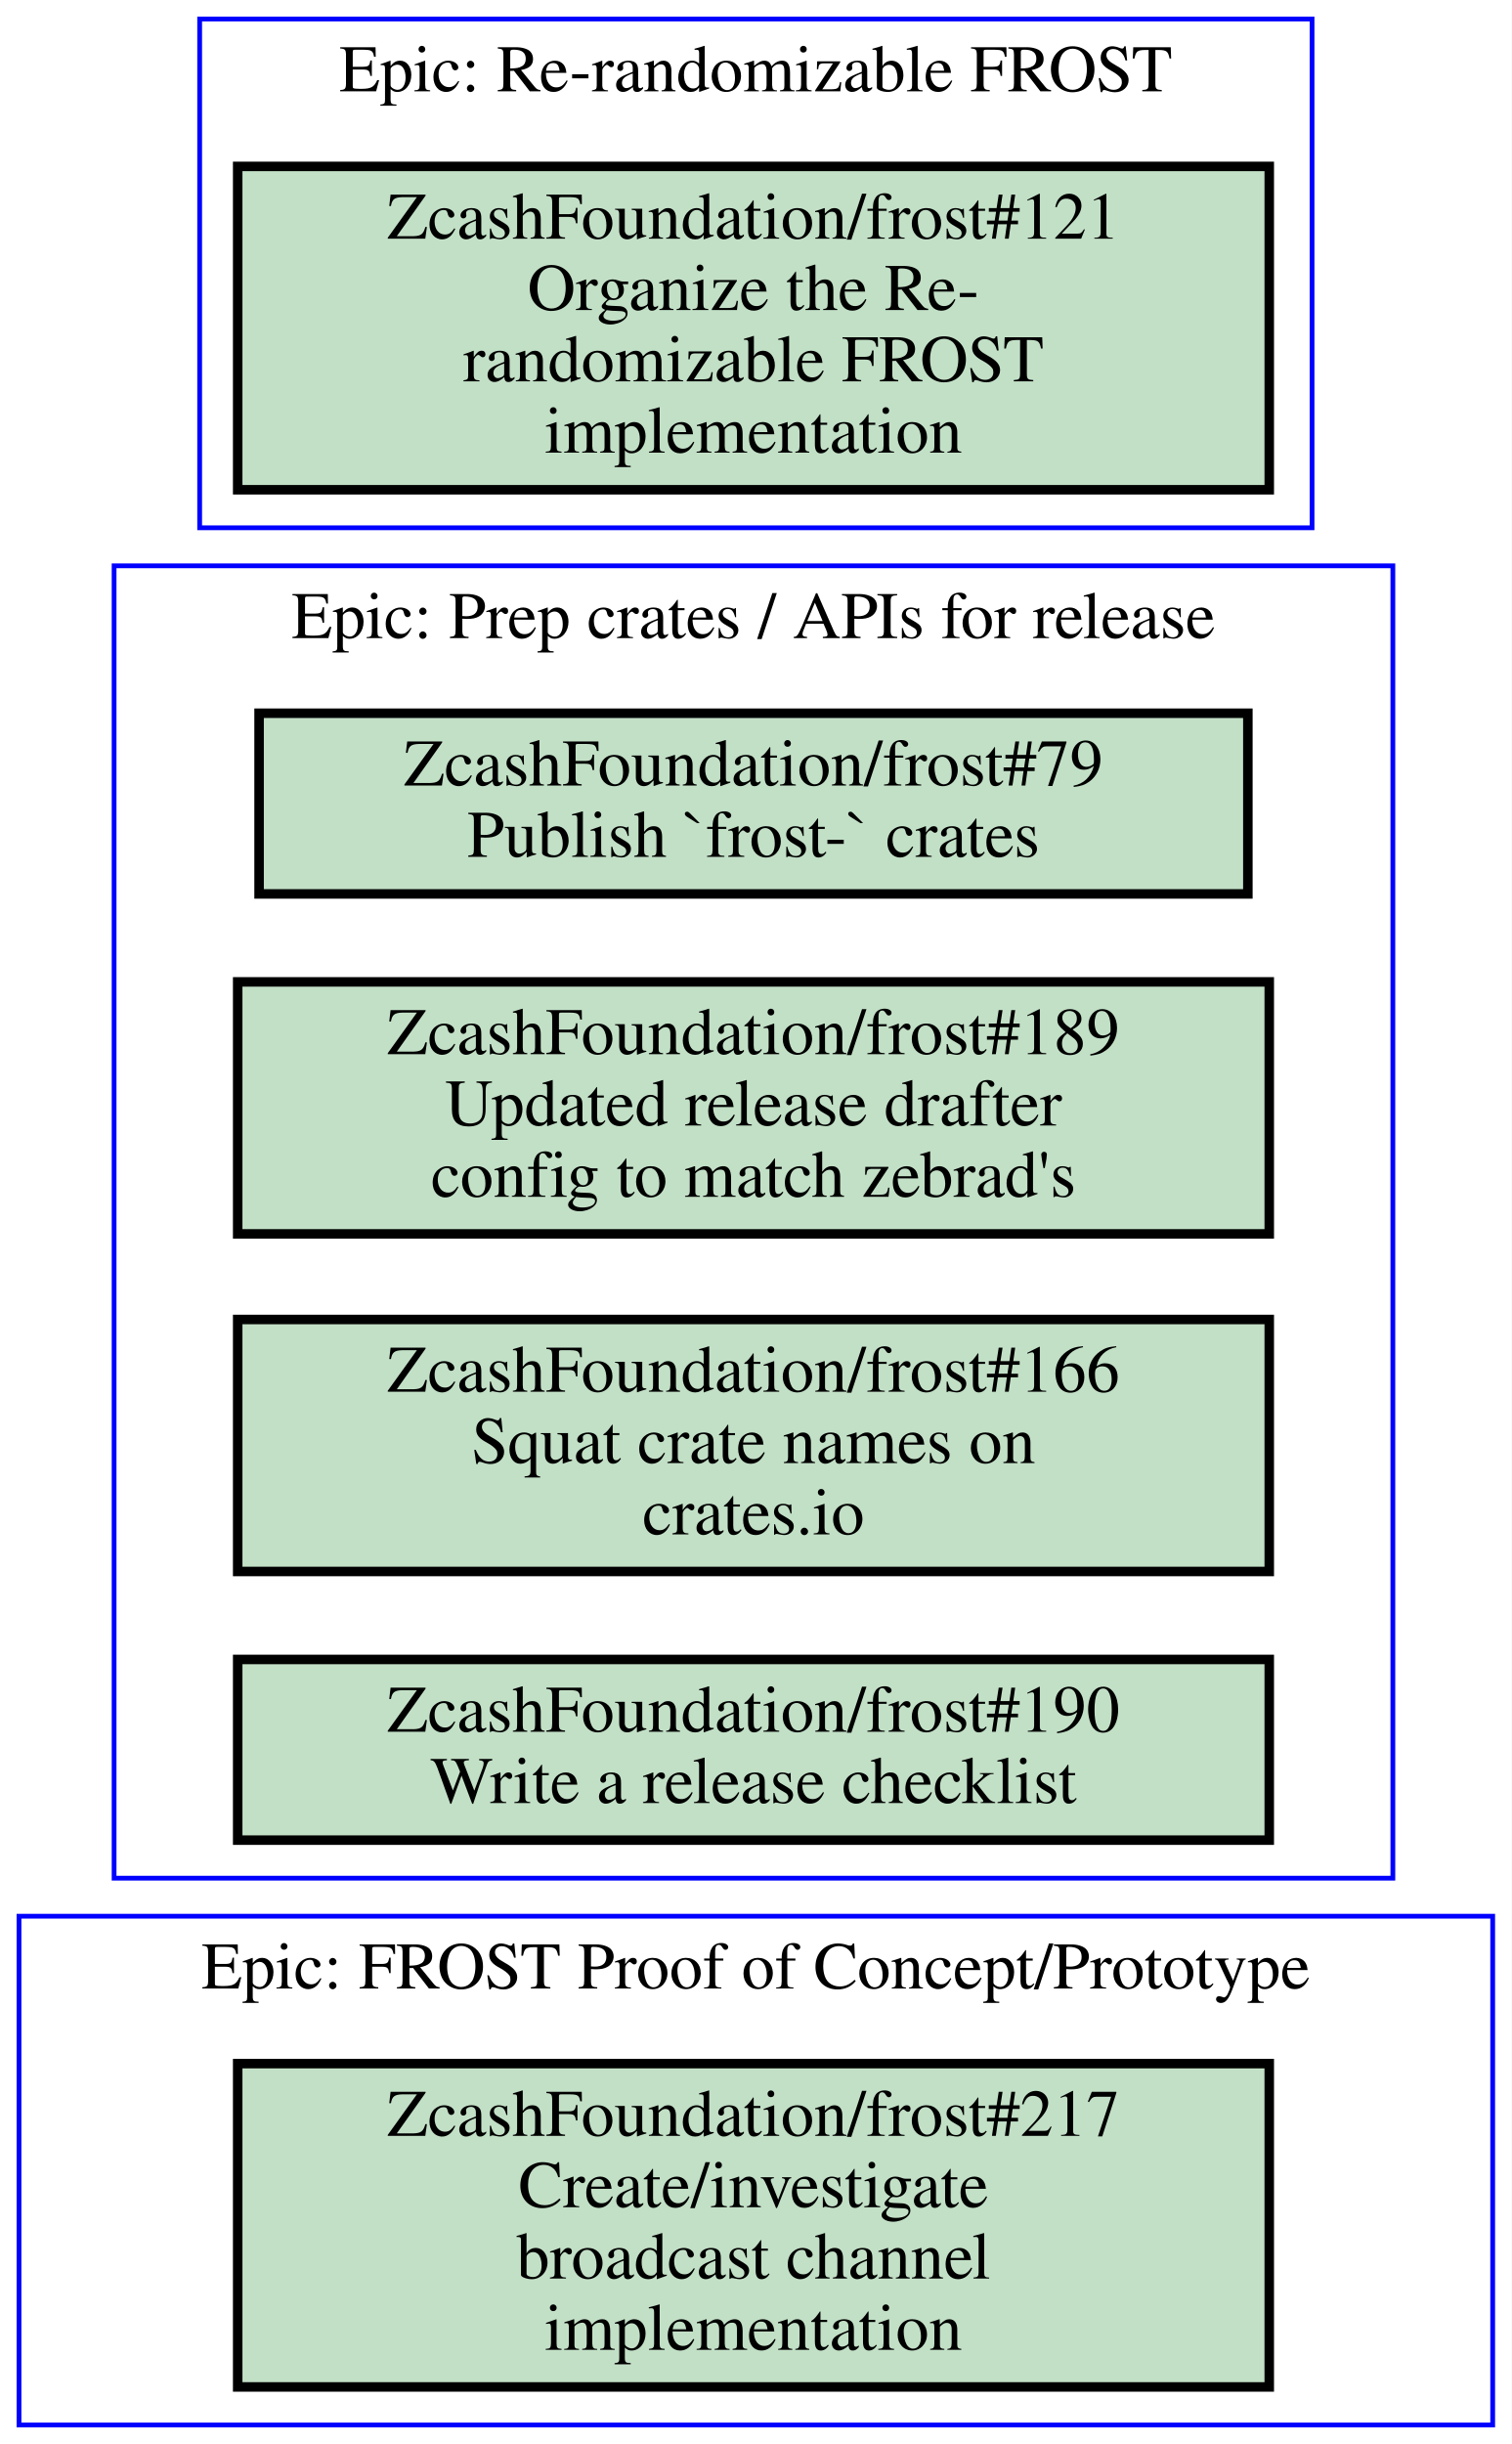
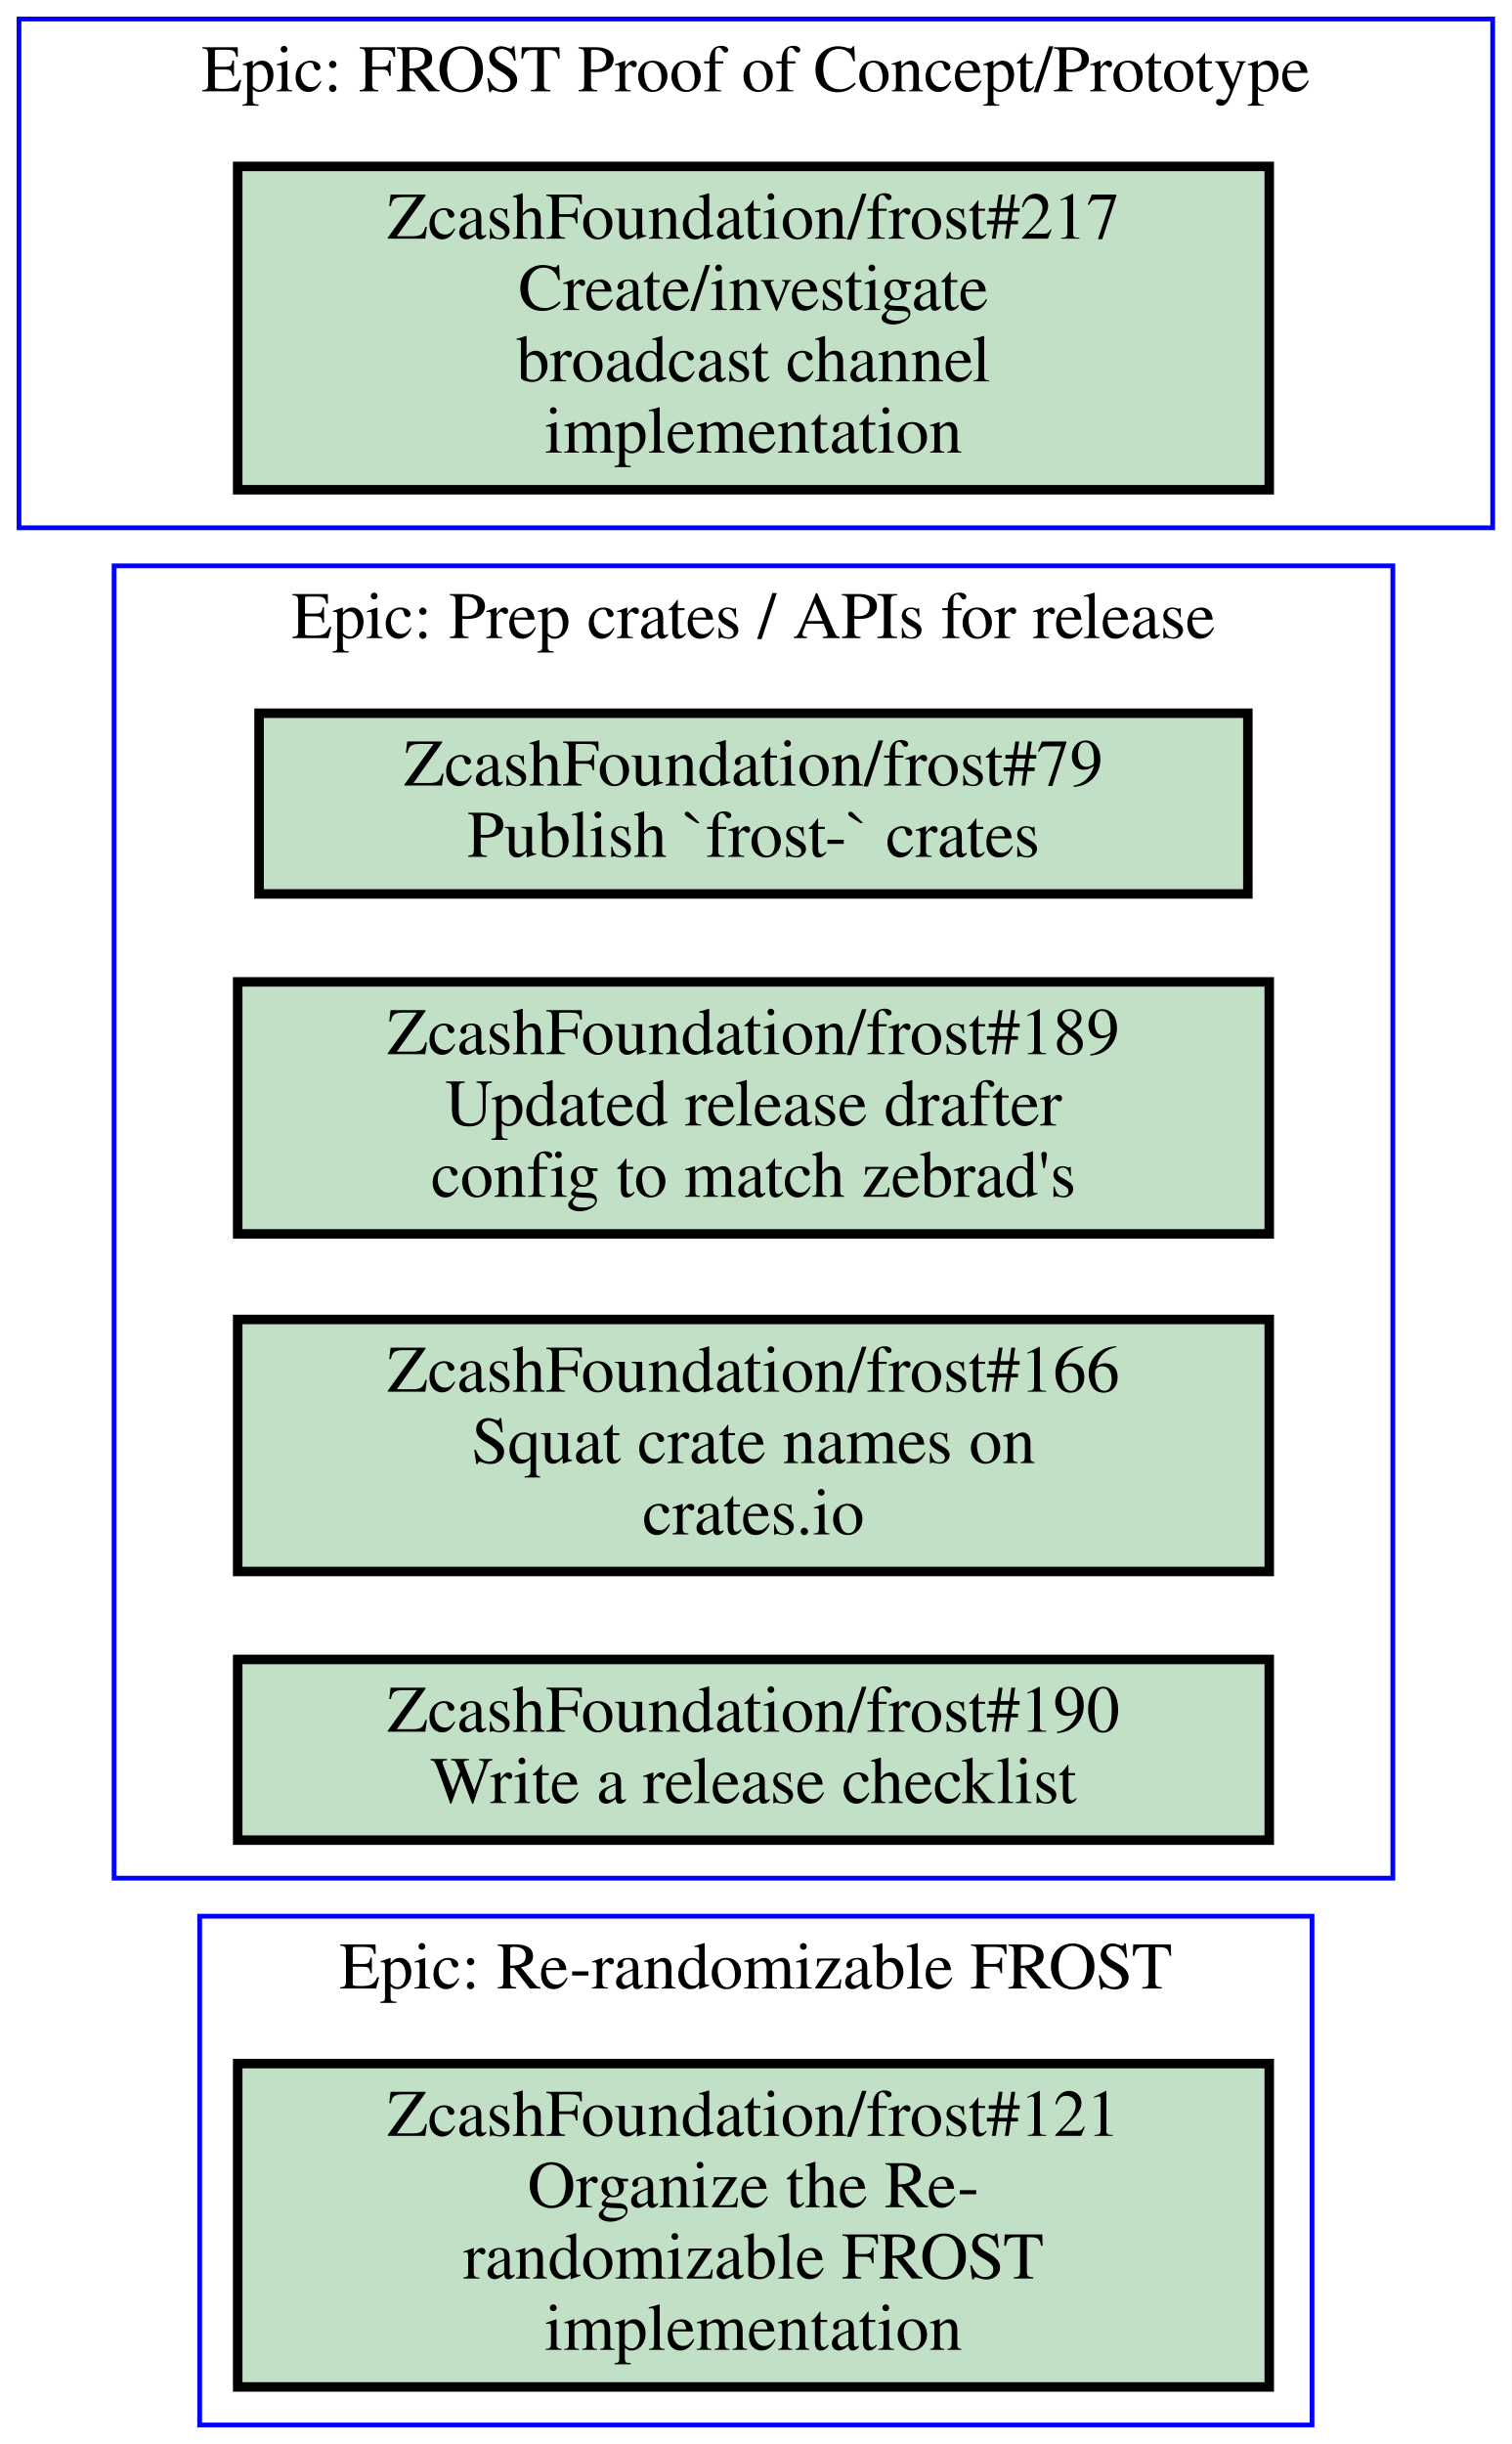
<svg xmlns="http://www.w3.org/2000/svg" xmlns:xlink="http://www.w3.org/1999/xlink" width="318pt" height="514pt" viewBox="0.00 0.00 318.00 514.00">
  <g id="graph0" class="graph" transform="scale(1 1) rotate(0) translate(4 510)">
    <polygon fill="#ffffff" stroke="transparent" points="-4,4 -4,-510 314,-510 314,4 -4,4" />
    <g id="clust1" class="cluster">
-       <polygon fill="none" stroke="#0000ff" points="0,0 0,-107 310,-107 310,0 0,0" />
-       <text text-anchor="middle" x="155" y="-91.8" font-family="Times,serif" font-size="14.00" fill="#000000">Epic: FROST Proof of Concept/Prototype</text>
+       <polygon fill="none" stroke="#0000ff" points="0,-399 0,-506 310,-506 310,-399 0,-399" />
+       <text text-anchor="middle" x="155" y="-490.8" font-family="Times,serif" font-size="14.00" fill="#000000">Epic: FROST Proof of Concept/Prototype</text>
    </g>
    <g id="clust2" class="cluster">
+       <polygon fill="none" stroke="#0000ff" points="38,0 38,-107 272,-107 272,0 38,0" />
+       <text text-anchor="middle" x="155" y="-91.8" font-family="Times,serif" font-size="14.00" fill="#000000">Epic: Re-randomizable FROST</text>
+     </g>
+     <g id="clust3" class="cluster">
      <polygon fill="none" stroke="#0000ff" points="20,-115 20,-391 289,-391 289,-115 20,-115" />
      <text text-anchor="middle" x="154.5" y="-375.8" font-family="Times,serif" font-size="14.00" fill="#000000">Epic: Prep crates / APIs for release</text>
-     </g>
-     <g id="clust3" class="cluster">
-       <polygon fill="none" stroke="#0000ff" points="38,-399 38,-506 272,-506 272,-399 38,-399" />
-       <text text-anchor="middle" x="155" y="-490.8" font-family="Times,serif" font-size="14.00" fill="#000000">Epic: Re-randomizable FROST</text>
    </g>
    <g id="node1" class="node open">
      <g id="a_node1">
        <a xlink:href="https://github.com/ZcashFoundation/frost/issues/217" xlink:title="ZcashFoundation/frost#217&#10;Create/investigate&#10;broadcast channel&#10;implementation" target="_blank">
-           <polygon fill="#c2e0c6" stroke="#000000" stroke-width="2" points="263,-76 46,-76 46,-8 263,-8 263,-76" />
-           <text text-anchor="middle" x="154.5" y="-60.8" font-family="Times,serif" font-size="14.00" fill="#000000">ZcashFoundation/frost#217</text>
-           <text text-anchor="middle" x="154.5" y="-45.8" font-family="Times,serif" font-size="14.00" fill="#000000">Create/investigate</text>
-           <text text-anchor="middle" x="154.5" y="-30.8" font-family="Times,serif" font-size="14.00" fill="#000000">broadcast channel</text>
-           <text text-anchor="middle" x="154.5" y="-15.8" font-family="Times,serif" font-size="14.00" fill="#000000">implementation</text>
+           <polygon fill="#c2e0c6" stroke="#000000" stroke-width="2" points="263,-475 46,-475 46,-407 263,-407 263,-475" />
+           <text text-anchor="middle" x="154.5" y="-459.8" font-family="Times,serif" font-size="14.00" fill="#000000">ZcashFoundation/frost#217</text>
+           <text text-anchor="middle" x="154.5" y="-444.8" font-family="Times,serif" font-size="14.00" fill="#000000">Create/investigate</text>
+           <text text-anchor="middle" x="154.5" y="-429.8" font-family="Times,serif" font-size="14.00" fill="#000000">broadcast channel</text>
+           <text text-anchor="middle" x="154.5" y="-414.8" font-family="Times,serif" font-size="14.00" fill="#000000">implementation</text>
        </a>
      </g>
    </g>
    <g id="node2" class="node open">
      <g id="a_node2">
+         <a xlink:href="https://github.com/ZcashFoundation/frost/issues/121" xlink:title="ZcashFoundation/frost#121&#10;Organize the Re-&#10;randomizable FROST&#10;implementation" target="_blank">
+           <polygon fill="#c2e0c6" stroke="#000000" stroke-width="2" points="263,-76 46,-76 46,-8 263,-8 263,-76" />
+           <text text-anchor="middle" x="154.5" y="-60.8" font-family="Times,serif" font-size="14.00" fill="#000000">ZcashFoundation/frost#121</text>
+           <text text-anchor="middle" x="154.5" y="-45.8" font-family="Times,serif" font-size="14.00" fill="#000000">Organize the Re-</text>
+           <text text-anchor="middle" x="154.5" y="-30.8" font-family="Times,serif" font-size="14.00" fill="#000000">randomizable FROST</text>
+           <text text-anchor="middle" x="154.5" y="-15.8" font-family="Times,serif" font-size="14.00" fill="#000000">implementation</text>
+         </a>
+       </g>
+     </g>
+     <g id="node3" class="node open">
+       <g id="a_node3">
        <a xlink:href="https://github.com/ZcashFoundation/frost/issues/79" xlink:title="ZcashFoundation/frost#79&#10;Publish `frost-` crates" target="_blank">
          <polygon fill="#c2e0c6" stroke="#000000" stroke-width="2" points="258.5,-360 50.5,-360 50.5,-322 258.5,-322 258.5,-360" />
          <text text-anchor="middle" x="154.5" y="-344.8" font-family="Times,serif" font-size="14.00" fill="#000000">ZcashFoundation/frost#79</text>
          <text text-anchor="middle" x="154.5" y="-329.8" font-family="Times,serif" font-size="14.00" fill="#000000">Publish `frost-` crates</text>
        </a>
      </g>
    </g>
-     <g id="node3" class="node open">
-       <g id="a_node3">
+     <g id="node4" class="node open">
+       <g id="a_node4">
        <a xlink:href="https://github.com/ZcashFoundation/frost/issues/189" xlink:title="ZcashFoundation/frost#189&#10;Updated release drafter&#10;config to match zebrad's" target="_blank">
          <polygon fill="#c2e0c6" stroke="#000000" stroke-width="2" points="263,-303.5 46,-303.5 46,-250.5 263,-250.5 263,-303.5" />
          <text text-anchor="middle" x="154.5" y="-288.3" font-family="Times,serif" font-size="14.00" fill="#000000">ZcashFoundation/frost#189</text>
          <text text-anchor="middle" x="154.5" y="-273.3" font-family="Times,serif" font-size="14.00" fill="#000000">Updated release drafter</text>
          <text text-anchor="middle" x="154.5" y="-258.3" font-family="Times,serif" font-size="14.00" fill="#000000">config to match zebrad's</text>
        </a>
      </g>
    </g>
-     <g id="node4" class="node open">
-       <g id="a_node4">
+     <g id="node5" class="node open">
+       <g id="a_node5">
        <a xlink:href="https://github.com/ZcashFoundation/frost/issues/166" xlink:title="ZcashFoundation/frost#166&#10;Squat crate names on&#10;crates.io" target="_blank">
          <polygon fill="#c2e0c6" stroke="#000000" stroke-width="2" points="263,-232.5 46,-232.5 46,-179.5 263,-179.5 263,-232.5" />
          <text text-anchor="middle" x="154.5" y="-217.3" font-family="Times,serif" font-size="14.00" fill="#000000">ZcashFoundation/frost#166</text>
          <text text-anchor="middle" x="154.5" y="-202.3" font-family="Times,serif" font-size="14.00" fill="#000000">Squat crate names on</text>
          <text text-anchor="middle" x="154.5" y="-187.3" font-family="Times,serif" font-size="14.00" fill="#000000">crates.io</text>
        </a>
      </g>
    </g>
-     <g id="node5" class="node open">
-       <g id="a_node5">
+     <g id="node6" class="node open">
+       <g id="a_node6">
        <a xlink:href="https://github.com/ZcashFoundation/frost/issues/190" xlink:title="ZcashFoundation/frost#190&#10;Write a release checklist" target="_blank">
          <polygon fill="#c2e0c6" stroke="#000000" stroke-width="2" points="263,-161 46,-161 46,-123 263,-123 263,-161" />
          <text text-anchor="middle" x="154.5" y="-145.8" font-family="Times,serif" font-size="14.00" fill="#000000">ZcashFoundation/frost#190</text>
          <text text-anchor="middle" x="154.5" y="-130.8" font-family="Times,serif" font-size="14.00" fill="#000000">Write a release checklist</text>
        </a>
      </g>
    </g>
-     <g id="node6" class="node open">
-       <g id="a_node6">
-         <a xlink:href="https://github.com/ZcashFoundation/frost/issues/121" xlink:title="ZcashFoundation/frost#121&#10;Organize the Re-&#10;randomizable FROST&#10;implementation" target="_blank">
-           <polygon fill="#c2e0c6" stroke="#000000" stroke-width="2" points="263,-475 46,-475 46,-407 263,-407 263,-475" />
-           <text text-anchor="middle" x="154.5" y="-459.8" font-family="Times,serif" font-size="14.00" fill="#000000">ZcashFoundation/frost#121</text>
-           <text text-anchor="middle" x="154.5" y="-444.8" font-family="Times,serif" font-size="14.00" fill="#000000">Organize the Re-</text>
-           <text text-anchor="middle" x="154.5" y="-429.8" font-family="Times,serif" font-size="14.00" fill="#000000">randomizable FROST</text>
-           <text text-anchor="middle" x="154.5" y="-414.8" font-family="Times,serif" font-size="14.00" fill="#000000">implementation</text>
-         </a>
-       </g>
-     </g>
  </g>
</svg>
